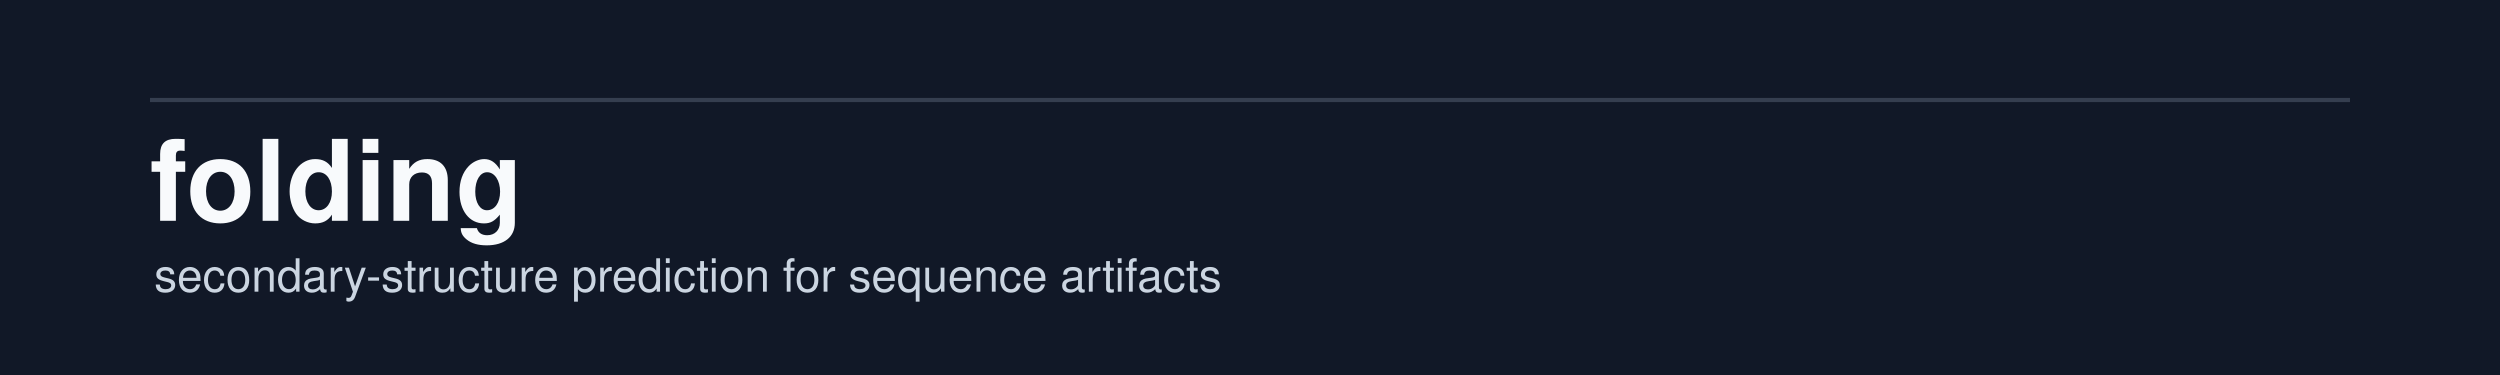
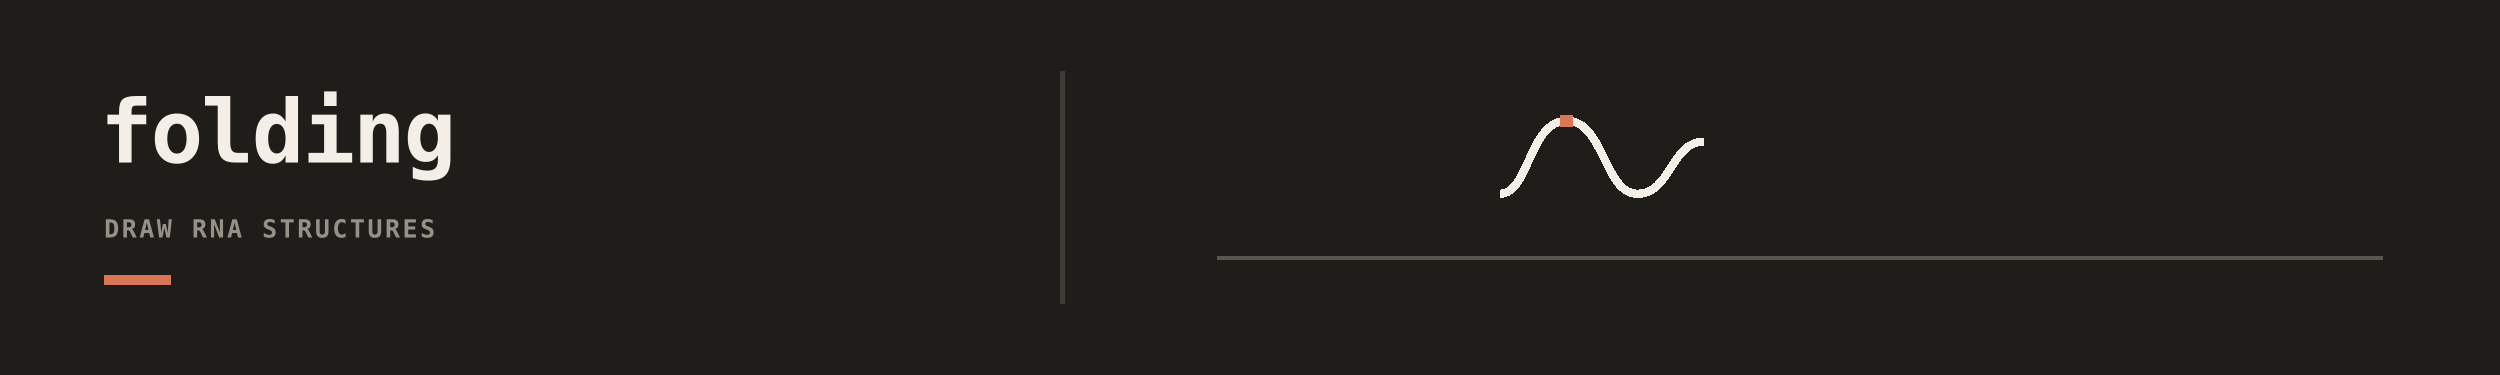
- <svg xmlns="http://www.w3.org/2000/svg" width="1200" height="180" viewBox="0 0 1200 180" role="img" aria-labelledby="title desc">
-   <rect width="1200" height="180" fill="#111827" />
-   <path d="M72 48H1128" stroke="#94a3b8" stroke-opacity="0.28" stroke-width="2" />
-   <g font-family="Helvetica, Arial, sans-serif">
-     <text x="72" y="106" fill="#f8fafc" font-size="54" font-weight="700">folding</text>
-     <text x="74" y="140" fill="#cbd5e1" font-size="22">secondary-structure prediction for sequence artifacts</text>
+ <svg xmlns="http://www.w3.org/2000/svg" width="1200" height="180" viewBox="0 0 1200 180" fill="none" role="img" aria-labelledby="folding-banner-title folding-banner-description" shape-rendering="crispEdges">
+   <rect width="1200" height="180" fill="#1E1D1A" />
+   <g font-family="Menlo, Monaco, Consolas, monospace">
+     <text x="48" y="78" fill="#F3EFE7" font-size="42" font-weight="700" letter-spacing="-1">folding</text>
+     <text x="50" y="114" fill="#969087" font-size="12" font-weight="700" letter-spacing="1.2">DRAW RNA STRUCTURES</text>
+     <rect x="50" y="132" width="32" height="5" fill="#D97757" />
+   </g>
+   <path d="M510 34V146" stroke="#3F3C37" stroke-width="2" />
+   <path d="M584 124H1144" stroke="#5A5650" stroke-width="2" />
+   <g transform="translate(720 48)">
+     <path d="M0 45C14 45 14 10 32 10C50 10 50 45 66 45C82 45 82 20 98 20" stroke="#F3EFE7" stroke-width="4" fill="none" />
+     <rect x="29" y="7" width="6" height="6" fill="#D97757" />
  </g>
</svg>
